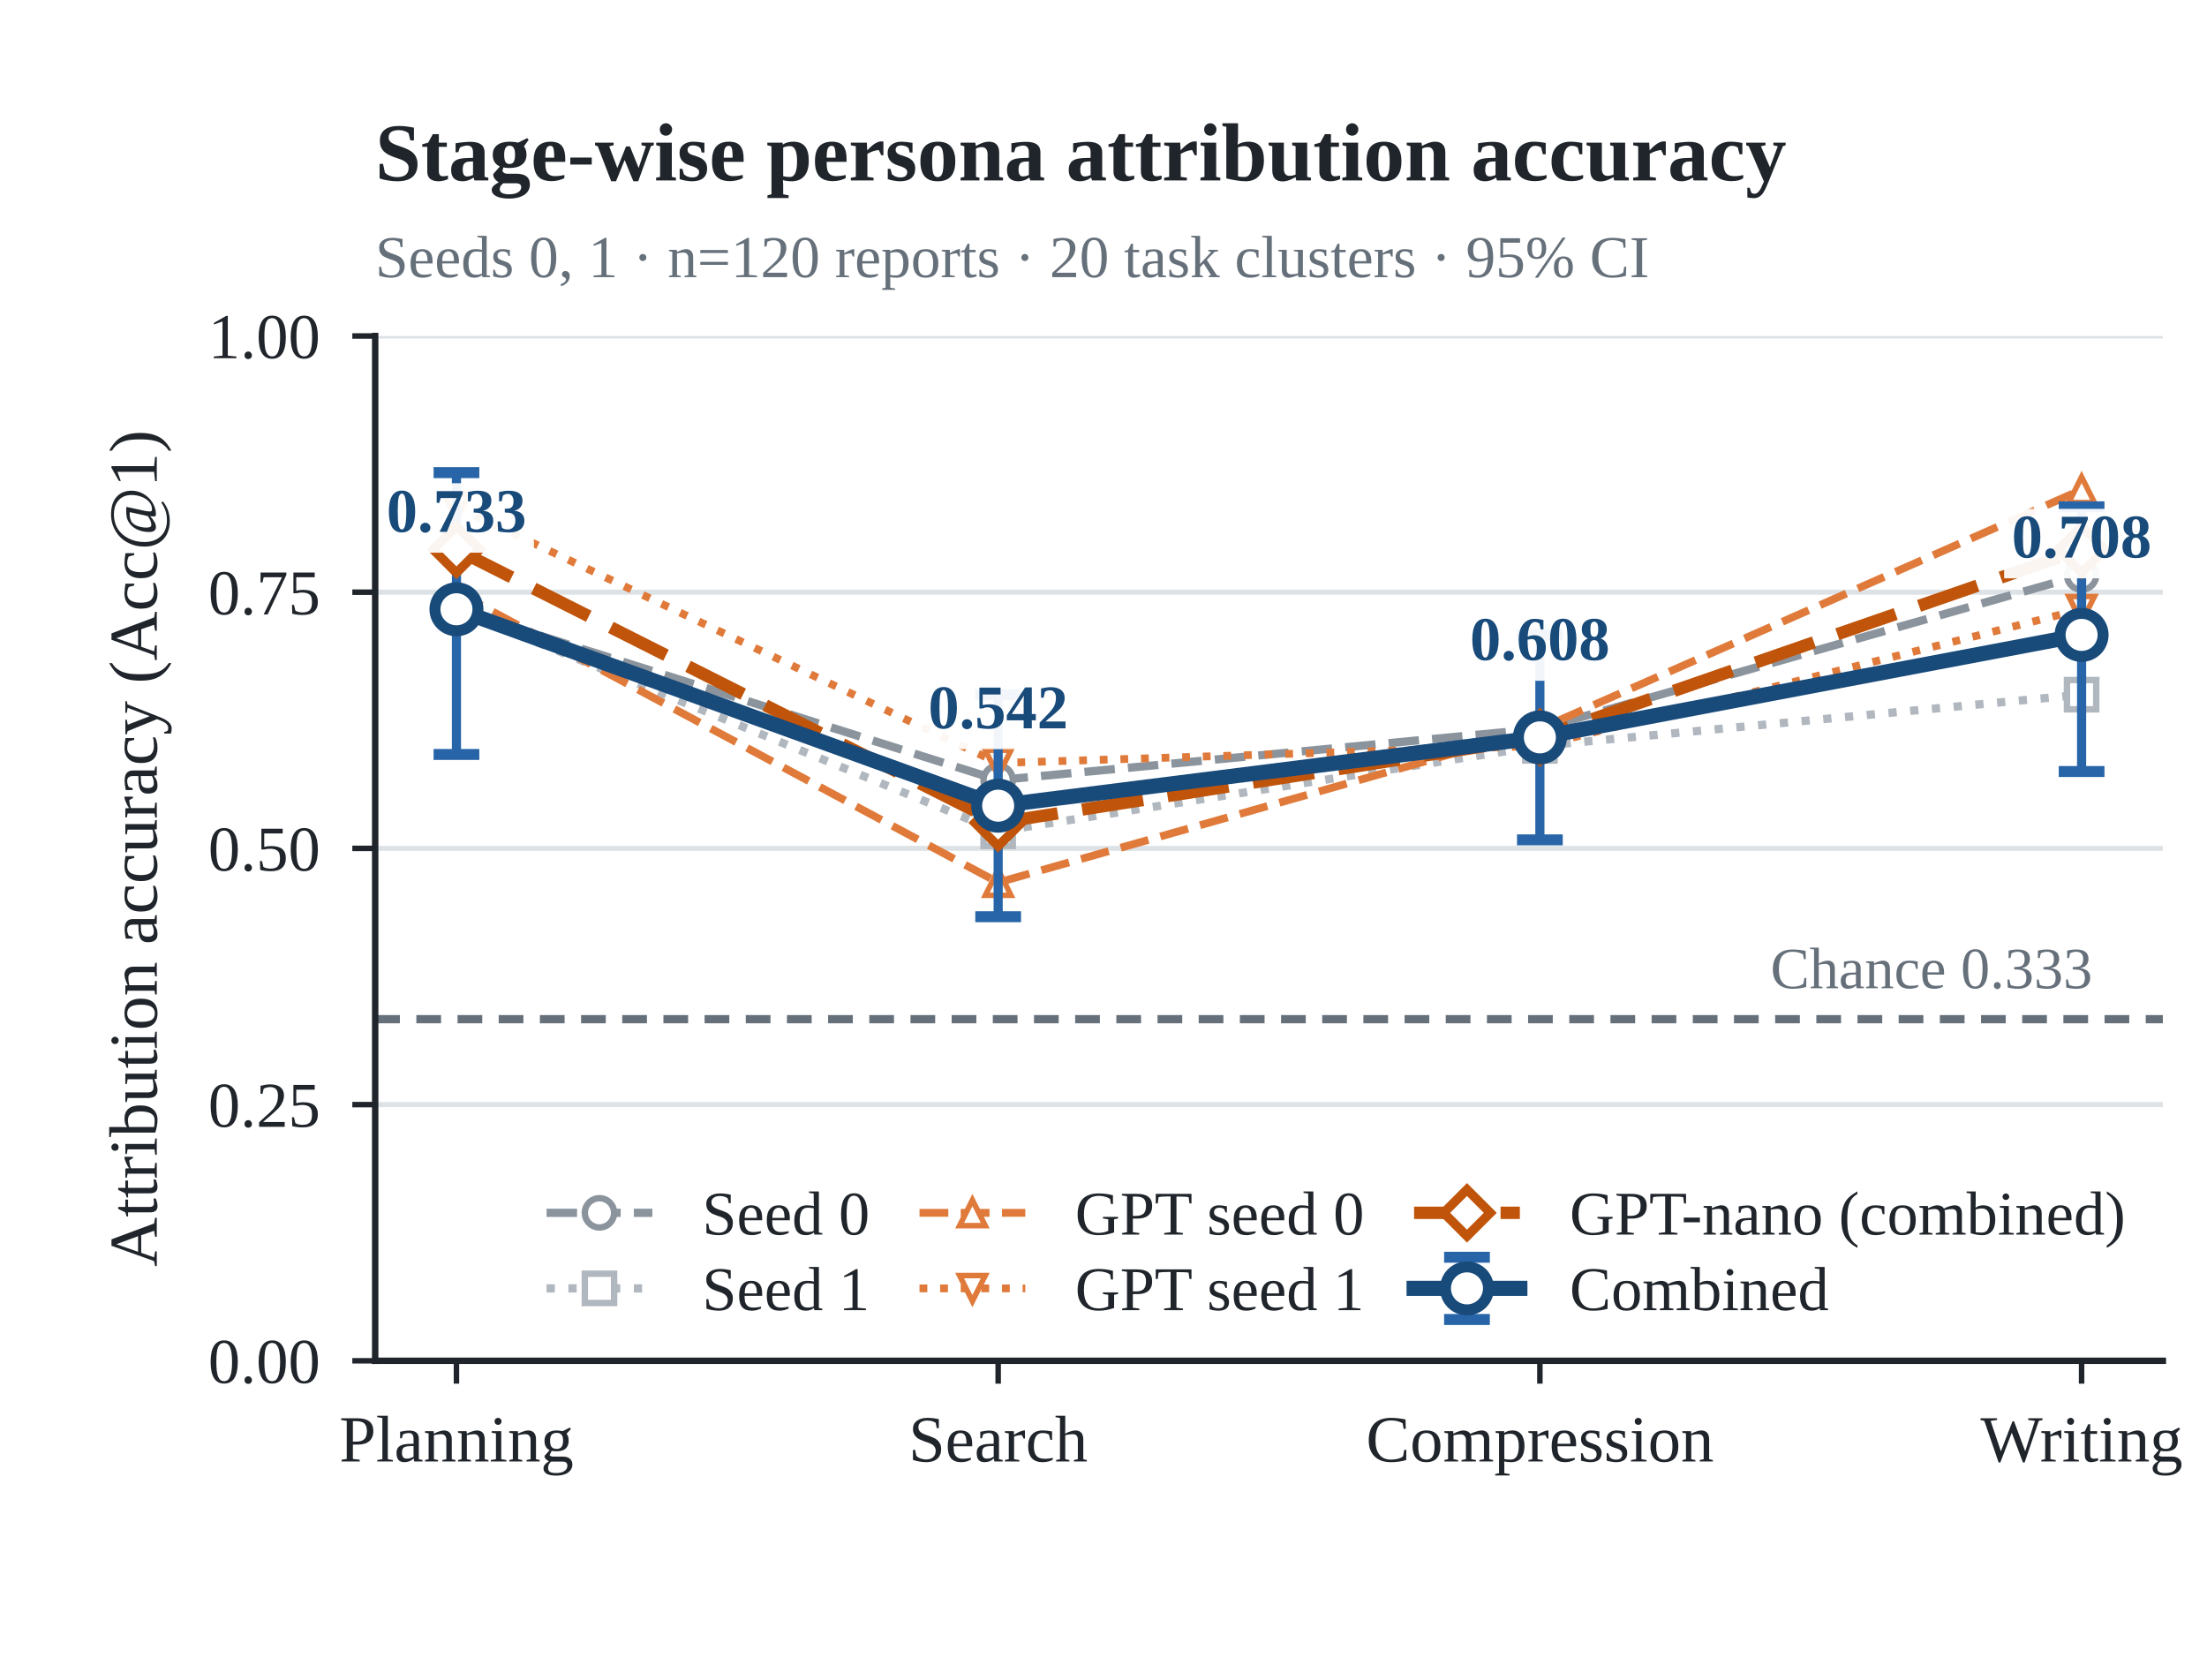
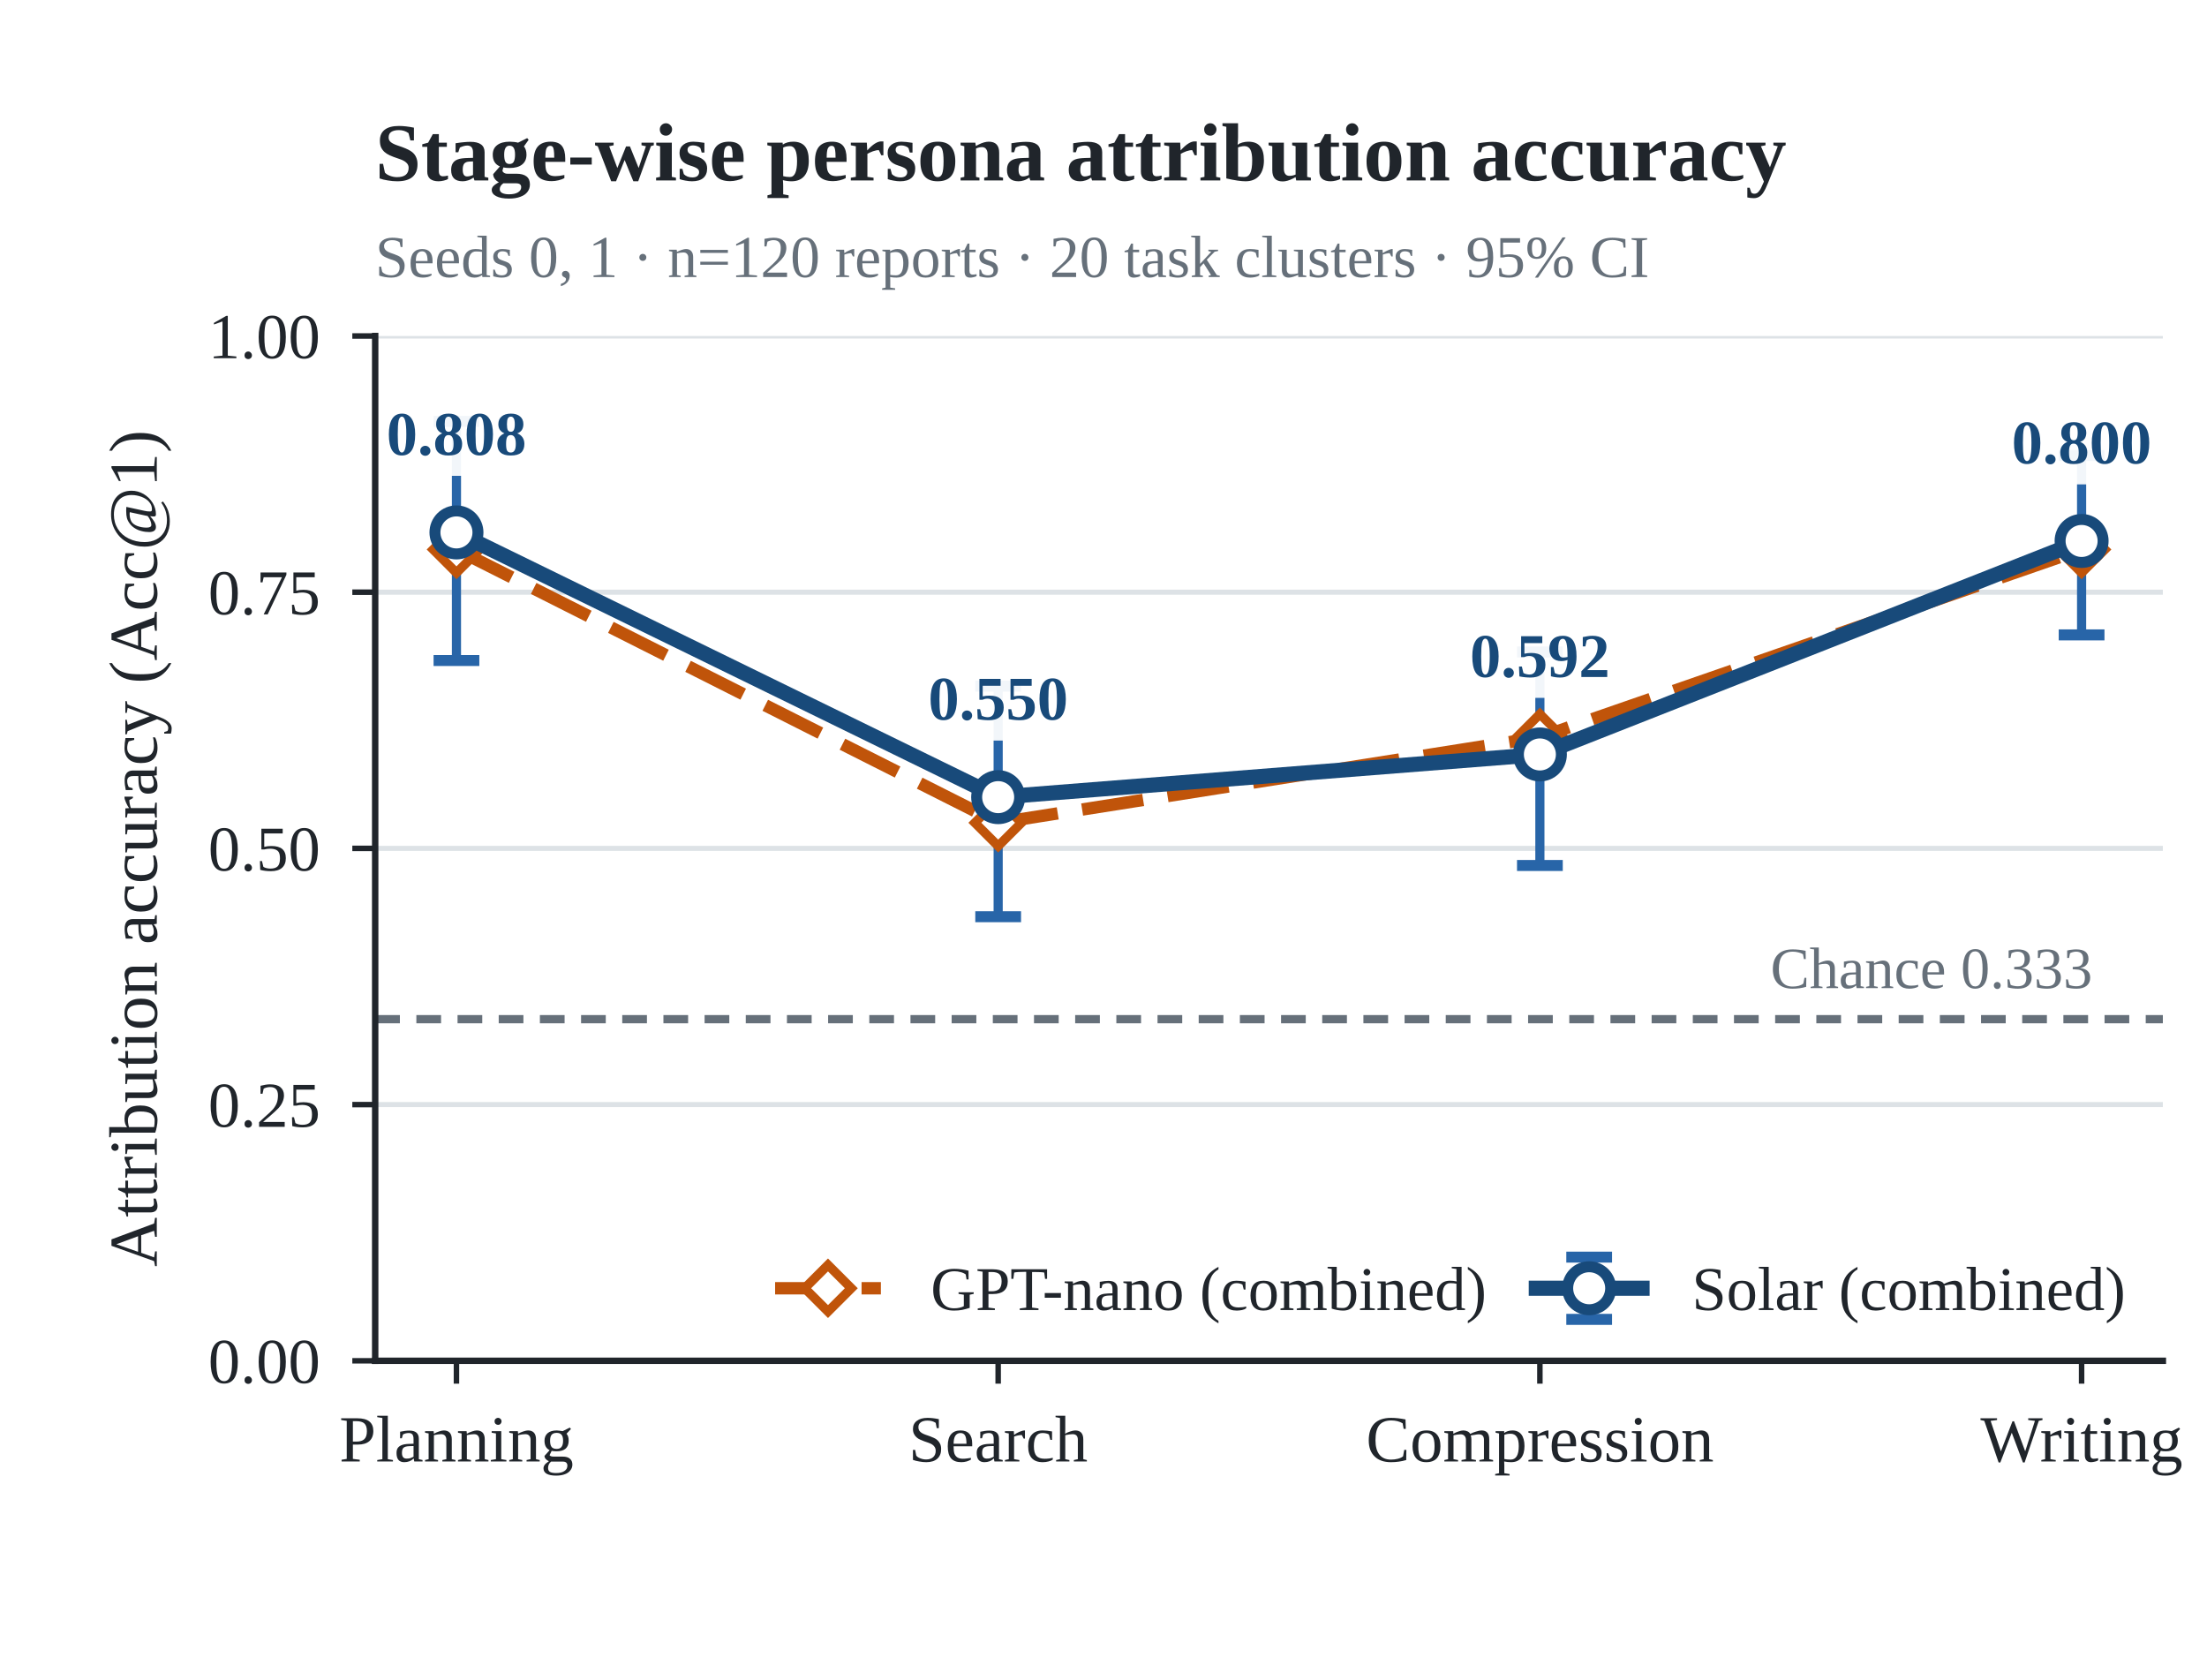
<svg xmlns="http://www.w3.org/2000/svg" xmlns:xlink="http://www.w3.org/1999/xlink" width="241.2pt" height="183.6pt" viewBox="0 0 241.2 183.6" version="1.1">
  <defs>
    <style type="text/css">*{stroke-linejoin: round; stroke-linecap: butt}</style>
  </defs>
  <g id="figure_1">
    <g id="patch_1">
      <path d="M 0 183.6  L 241.2 183.6  L 241.2 0  L 0 0  z " style="fill: #ffffff" />
    </g>
    <g id="axes_1">
      <g id="patch_2">
        <path d="M 41.004 148.716  L 236.376 148.716  L 236.376 36.72  L 41.004 36.72  z " style="fill: #ffffff" />
      </g>
      <g id="line2d_1">
-         <path d="M 41.004 111.384  L 236.376 111.384  " clip-path="url(#p6e309c31b3)" style="fill: none; stroke-dasharray: 2.7,1.8; stroke-dashoffset: 0; stroke: #66707a; stroke-width: 0.9" />
+         <path d="M 41.004 111.384  L 236.376 111.384  " clip-path="url(#pcb1d5e721a)" style="fill: none; stroke-dasharray: 2.7,1.8; stroke-dashoffset: 0; stroke: #66707a; stroke-width: 0.9" />
      </g>
      <g id="matplotlib.axis_1">
        <g id="xtick_1">
          <g id="line2d_2">
            <defs>
-               <path id="m1915ede658" d="M 0 0  L 0 2.5  " style="stroke: #20252b; stroke-width: 0.6" />
+               <path id="m3cfef769de" d="M 0 0  L 0 2.5  " style="stroke: #20252b; stroke-width: 0.6" />
            </defs>
            <g>
-               <use xlink:href="#m1915ede658" x="49.885" y="148.716" style="fill: #20252b; stroke: #20252b; stroke-width: 0.6" />
+               <use xlink:href="#m3cfef769de" x="49.885" y="148.716" style="fill: #20252b; stroke: #20252b; stroke-width: 0.6" />
            </g>
          </g>
          <g id="text_1">
            <text style="font-size: 7.2px; font-family: 'Times New Roman', 'Times', 'DejaVu Serif', serif; text-anchor: middle; fill: #20252b" x="49.885" y="159.715" transform="rotate(-0 49.88455 159.7155)">Planning</text>
          </g>
        </g>
        <g id="xtick_2">
          <g id="line2d_3">
            <g>
-               <use xlink:href="#m1915ede658" x="109.088" y="148.716" style="fill: #20252b; stroke: #20252b; stroke-width: 0.6" />
+               <use xlink:href="#m3cfef769de" x="109.088" y="148.716" style="fill: #20252b; stroke: #20252b; stroke-width: 0.6" />
            </g>
          </g>
          <g id="text_2">
            <text style="font-size: 7.2px; font-family: 'Times New Roman', 'Times', 'DejaVu Serif', serif; text-anchor: middle; fill: #20252b" x="109.088" y="159.715" transform="rotate(-0 109.0882 159.7155)">Search</text>
          </g>
        </g>
        <g id="xtick_3">
          <g id="line2d_4">
            <g>
-               <use xlink:href="#m1915ede658" x="168.292" y="148.716" style="fill: #20252b; stroke: #20252b; stroke-width: 0.6" />
+               <use xlink:href="#m3cfef769de" x="168.292" y="148.716" style="fill: #20252b; stroke: #20252b; stroke-width: 0.6" />
            </g>
          </g>
          <g id="text_3">
            <text style="font-size: 7.2px; font-family: 'Times New Roman', 'Times', 'DejaVu Serif', serif; text-anchor: middle; fill: #20252b" x="168.292" y="159.715" transform="rotate(-0 168.2918 159.7155)">Compression</text>
          </g>
        </g>
        <g id="xtick_4">
          <g id="line2d_5">
            <g>
-               <use xlink:href="#m1915ede658" x="227.495" y="148.716" style="fill: #20252b; stroke: #20252b; stroke-width: 0.6" />
+               <use xlink:href="#m3cfef769de" x="227.495" y="148.716" style="fill: #20252b; stroke: #20252b; stroke-width: 0.6" />
            </g>
          </g>
          <g id="text_4">
            <text style="font-size: 7.2px; font-family: 'Times New Roman', 'Times', 'DejaVu Serif', serif; text-anchor: middle; fill: #20252b" x="227.495" y="159.715" transform="rotate(-0 227.4955 159.7155)">Writing</text>
          </g>
        </g>
      </g>
      <g id="matplotlib.axis_2">
        <g id="ytick_1">
          <g id="line2d_6">
-             <path d="M 41.004 148.716  L 236.376 148.716  " clip-path="url(#p6e309c31b3)" style="fill: none; stroke: #dde2e6; stroke-width: 0.55; stroke-linecap: square" />
+             <path d="M 41.004 148.716  L 236.376 148.716  " clip-path="url(#pcb1d5e721a)" style="fill: none; stroke: #dde2e6; stroke-width: 0.55; stroke-linecap: square" />
          </g>
          <g id="line2d_7">
            <defs>
-               <path id="mf88aa44559" d="M 0 0  L -2.5 0  " style="stroke: #20252b; stroke-width: 0.6" />
+               <path id="mfcb4c72c74" d="M 0 0  L -2.5 0  " style="stroke: #20252b; stroke-width: 0.6" />
            </defs>
            <g>
-               <use xlink:href="#mf88aa44559" x="41.004" y="148.716" style="fill: #20252b; stroke: #20252b; stroke-width: 0.6" />
+               <use xlink:href="#mfcb4c72c74" x="41.004" y="148.716" style="fill: #20252b; stroke: #20252b; stroke-width: 0.6" />
            </g>
          </g>
          <g id="text_5">
-             <text style="font-size: 7px; font-family: 'Times New Roman', 'Times', 'DejaVu Serif', serif; text-anchor: end; fill: #20252b" x="35.004" y="151.146" transform="rotate(-0 35.004 151.1463)">0.00</text>
+             <text style="font-size: 7px; font-family: 'Times New Roman', 'Times', 'DejaVu Serif', serif; text-anchor: end; fill: #20252b" x="35.004" y="151.143" transform="rotate(-0 35.004 151.1428)">0.00</text>
          </g>
        </g>
        <g id="ytick_2">
          <g id="line2d_8">
-             <path d="M 41.004 120.717  L 236.376 120.717  " clip-path="url(#p6e309c31b3)" style="fill: none; stroke: #dde2e6; stroke-width: 0.55; stroke-linecap: square" />
+             <path d="M 41.004 120.717  L 236.376 120.717  " clip-path="url(#pcb1d5e721a)" style="fill: none; stroke: #dde2e6; stroke-width: 0.55; stroke-linecap: square" />
          </g>
          <g id="line2d_9">
            <g>
-               <use xlink:href="#mf88aa44559" x="41.004" y="120.717" style="fill: #20252b; stroke: #20252b; stroke-width: 0.6" />
+               <use xlink:href="#mfcb4c72c74" x="41.004" y="120.717" style="fill: #20252b; stroke: #20252b; stroke-width: 0.6" />
            </g>
          </g>
          <g id="text_6">
-             <text style="font-size: 7px; font-family: 'Times New Roman', 'Times', 'DejaVu Serif', serif; text-anchor: end; fill: #20252b" x="35.004" y="123.147" transform="rotate(-0 35.004 123.1473)">0.25</text>
+             <text style="font-size: 7px; font-family: 'Times New Roman', 'Times', 'DejaVu Serif', serif; text-anchor: end; fill: #20252b" x="35.004" y="123.144" transform="rotate(-0 35.004 123.1438)">0.25</text>
          </g>
        </g>
        <g id="ytick_3">
          <g id="line2d_10">
-             <path d="M 41.004 92.718  L 236.376 92.718  " clip-path="url(#p6e309c31b3)" style="fill: none; stroke: #dde2e6; stroke-width: 0.55; stroke-linecap: square" />
+             <path d="M 41.004 92.718  L 236.376 92.718  " clip-path="url(#pcb1d5e721a)" style="fill: none; stroke: #dde2e6; stroke-width: 0.55; stroke-linecap: square" />
          </g>
          <g id="line2d_11">
            <g>
-               <use xlink:href="#mf88aa44559" x="41.004" y="92.718" style="fill: #20252b; stroke: #20252b; stroke-width: 0.6" />
+               <use xlink:href="#mfcb4c72c74" x="41.004" y="92.718" style="fill: #20252b; stroke: #20252b; stroke-width: 0.6" />
            </g>
          </g>
          <g id="text_7">
-             <text style="font-size: 7px; font-family: 'Times New Roman', 'Times', 'DejaVu Serif', serif; text-anchor: end; fill: #20252b" x="35.004" y="95.148" transform="rotate(-0 35.004 95.14831)">0.50</text>
+             <text style="font-size: 7px; font-family: 'Times New Roman', 'Times', 'DejaVu Serif', serif; text-anchor: end; fill: #20252b" x="35.004" y="95.145" transform="rotate(-0 35.004 95.14476)">0.50</text>
          </g>
        </g>
        <g id="ytick_4">
          <g id="line2d_12">
-             <path d="M 41.004 64.719  L 236.376 64.719  " clip-path="url(#p6e309c31b3)" style="fill: none; stroke: #dde2e6; stroke-width: 0.55; stroke-linecap: square" />
+             <path d="M 41.004 64.719  L 236.376 64.719  " clip-path="url(#pcb1d5e721a)" style="fill: none; stroke: #dde2e6; stroke-width: 0.55; stroke-linecap: square" />
          </g>
          <g id="line2d_13">
            <g>
-               <use xlink:href="#mf88aa44559" x="41.004" y="64.719" style="fill: #20252b; stroke: #20252b; stroke-width: 0.6" />
+               <use xlink:href="#mfcb4c72c74" x="41.004" y="64.719" style="fill: #20252b; stroke: #20252b; stroke-width: 0.6" />
            </g>
          </g>
          <g id="text_8">
-             <text style="font-size: 7px; font-family: 'Times New Roman', 'Times', 'DejaVu Serif', serif; text-anchor: end; fill: #20252b" x="35.004" y="67.149" transform="rotate(-0 35.004 67.14931)">0.75</text>
+             <text style="font-size: 7px; font-family: 'Times New Roman', 'Times', 'DejaVu Serif', serif; text-anchor: end; fill: #20252b" x="35.004" y="67.146" transform="rotate(-0 35.004 67.14576)">0.75</text>
          </g>
        </g>
        <g id="ytick_5">
          <g id="line2d_14">
-             <path d="M 41.004 36.72  L 236.376 36.72  " clip-path="url(#p6e309c31b3)" style="fill: none; stroke: #dde2e6; stroke-width: 0.55; stroke-linecap: square" />
+             <path d="M 41.004 36.72  L 236.376 36.72  " clip-path="url(#pcb1d5e721a)" style="fill: none; stroke: #dde2e6; stroke-width: 0.55; stroke-linecap: square" />
          </g>
          <g id="line2d_15">
            <g>
-               <use xlink:href="#mf88aa44559" x="41.004" y="36.72" style="fill: #20252b; stroke: #20252b; stroke-width: 0.6" />
+               <use xlink:href="#mfcb4c72c74" x="41.004" y="36.72" style="fill: #20252b; stroke: #20252b; stroke-width: 0.6" />
            </g>
          </g>
          <g id="text_9">
-             <text style="font-size: 7px; font-family: 'Times New Roman', 'Times', 'DejaVu Serif', serif; text-anchor: end; fill: #20252b" x="35.004" y="39.15" transform="rotate(-0 35.004 39.15031)">1.00</text>
+             <text style="font-size: 7px; font-family: 'Times New Roman', 'Times', 'DejaVu Serif', serif; text-anchor: end; fill: #20252b" x="35.004" y="39.147" transform="rotate(-0 35.004 39.14676)">1.00</text>
          </g>
        </g>
        <g id="text_10">
-           <text style="font-size: 7.5px; font-family: 'Times New Roman', 'Times', 'DejaVu Serif', serif; text-anchor: middle; fill: #20252b" x="17.136" y="92.718" transform="rotate(-90 17.13564 92.718)">Attribution accuracy (Acc@1)</text>
-         </g>
-       </g>
-       <g id="line2d_16">
-         <path d="M 49.885 66.586  L 109.088 85.252  L 168.292 79.652  L 227.495 62.852  " clip-path="url(#p6e309c31b3)" style="fill: none; stroke-dasharray: 3.33,1.44; stroke-dashoffset: 0; stroke: #8b949d; stroke-width: 0.9" />
-         <defs>
-           <path id="m02daeddc05" d="M 0 1.6  C 0.424 1.6 0.831 1.431 1.131 1.131  C 1.431 0.831 1.6 0.424 1.6 0  C 1.6 -0.424 1.431 -0.831 1.131 -1.131  C 0.831 -1.431 0.424 -1.6 0 -1.6  C -0.424 -1.6 -0.831 -1.431 -1.131 -1.131  C -1.431 -0.831 -1.6 -0.424 -1.6 0  C -1.6 0.424 -1.431 0.831 -1.131 1.131  C -0.831 1.431 -0.424 1.6 0 1.6  z " style="stroke: #8b949d; stroke-width: 0.7" />
-         </defs>
-         <g clip-path="url(#p6e309c31b3)">
-           <use xlink:href="#m02daeddc05" x="49.885" y="66.586" style="fill: #ffffff; stroke: #8b949d; stroke-width: 0.7" />
-           <use xlink:href="#m02daeddc05" x="109.088" y="85.252" style="fill: #ffffff; stroke: #8b949d; stroke-width: 0.7" />
-           <use xlink:href="#m02daeddc05" x="168.292" y="79.652" style="fill: #ffffff; stroke: #8b949d; stroke-width: 0.7" />
-           <use xlink:href="#m02daeddc05" x="227.495" y="62.852" style="fill: #ffffff; stroke: #8b949d; stroke-width: 0.7" />
-         </g>
-       </g>
-       <g id="line2d_17">
-         <path d="M 49.885 66.586  L 109.088 90.851  L 168.292 81.518  L 227.495 75.919  " clip-path="url(#p6e309c31b3)" style="fill: none; stroke-dasharray: 0.9,1.485; stroke-dashoffset: 0; stroke: #b0b7be; stroke-width: 0.9" />
-         <defs>
-           <path id="m1b50f12f45" d="M -1.6 1.6  L 1.6 1.6  L 1.6 -1.6  L -1.6 -1.6  z " style="stroke: #b0b7be; stroke-width: 0.7; stroke-linejoin: miter" />
-         </defs>
-         <g clip-path="url(#p6e309c31b3)">
-           <use xlink:href="#m1b50f12f45" x="49.885" y="66.586" style="fill: #ffffff; stroke: #b0b7be; stroke-width: 0.7; stroke-linejoin: miter" />
-           <use xlink:href="#m1b50f12f45" x="109.088" y="90.851" style="fill: #ffffff; stroke: #b0b7be; stroke-width: 0.7; stroke-linejoin: miter" />
-           <use xlink:href="#m1b50f12f45" x="168.292" y="81.518" style="fill: #ffffff; stroke: #b0b7be; stroke-width: 0.7; stroke-linejoin: miter" />
-           <use xlink:href="#m1b50f12f45" x="227.495" y="75.919" style="fill: #ffffff; stroke: #b0b7be; stroke-width: 0.7; stroke-linejoin: miter" />
+           <text style="font-size: 7.5px; font-family: 'Times New Roman', 'Times', 'DejaVu Serif', serif; text-anchor: middle; fill: #20252b" x="17.135" y="92.718" transform="rotate(-90 17.13535 92.718)">Attribution accuracy (Acc@1)</text>
        </g>
      </g>
      <g id="patch_3">
        <path d="M 41.004 148.716  L 41.004 36.72  " style="fill: none; stroke: #20252b; stroke-width: 0.7; stroke-linejoin: miter; stroke-linecap: square" />
      </g>
      <g id="patch_4">
        <path d="M 41.004 148.716  L 236.376 148.716  " style="fill: none; stroke: #20252b; stroke-width: 0.7; stroke-linejoin: miter; stroke-linecap: square" />
      </g>
-       <g id="line2d_18">
-         <path d="M 49.885 64.719  L 109.088 96.447  L 168.292 79.648  L 227.495 53.519  " clip-path="url(#p6e309c31b3)" style="fill: none; stroke-dasharray: 3.145,1.36; stroke-dashoffset: 0; stroke: #e07a3a; stroke-width: 0.85" />
-         <defs>
-           <path id="m9ca23701e1" d="M 0 -1.4  L -1.4 1.4  L 1.4 1.4  z " style="stroke: #e07a3a; stroke-width: 0.6; stroke-linejoin: miter" />
-         </defs>
-         <g clip-path="url(#p6e309c31b3)">
-           <use xlink:href="#m9ca23701e1" x="49.885" y="64.719" style="fill: #ffffff; stroke: #e07a3a; stroke-width: 0.6; stroke-linejoin: miter" />
-           <use xlink:href="#m9ca23701e1" x="109.088" y="96.447" style="fill: #ffffff; stroke: #e07a3a; stroke-width: 0.6; stroke-linejoin: miter" />
-           <use xlink:href="#m9ca23701e1" x="168.292" y="79.648" style="fill: #ffffff; stroke: #e07a3a; stroke-width: 0.6; stroke-linejoin: miter" />
-           <use xlink:href="#m9ca23701e1" x="227.495" y="53.519" style="fill: #ffffff; stroke: #e07a3a; stroke-width: 0.6; stroke-linejoin: miter" />
-         </g>
-       </g>
-       <g id="line2d_19">
-         <path d="M 49.885 55.39  L 109.088 83.389  L 168.292 81.518  L 227.495 66.589  " clip-path="url(#p6e309c31b3)" style="fill: none; stroke-dasharray: 0.85,1.403; stroke-dashoffset: 0; stroke: #e07a3a; stroke-width: 0.85" />
-         <defs>
-           <path id="md485c3eab5" d="M -0 1.4  L 1.4 -1.4  L -1.4 -1.4  z " style="stroke: #e07a3a; stroke-width: 0.6; stroke-linejoin: miter" />
-         </defs>
-         <g clip-path="url(#p6e309c31b3)">
-           <use xlink:href="#md485c3eab5" x="49.885" y="55.39" style="fill: #ffffff; stroke: #e07a3a; stroke-width: 0.6; stroke-linejoin: miter" />
-           <use xlink:href="#md485c3eab5" x="109.088" y="83.389" style="fill: #ffffff; stroke: #e07a3a; stroke-width: 0.6; stroke-linejoin: miter" />
-           <use xlink:href="#md485c3eab5" x="168.292" y="81.518" style="fill: #ffffff; stroke: #e07a3a; stroke-width: 0.6; stroke-linejoin: miter" />
-           <use xlink:href="#md485c3eab5" x="227.495" y="66.589" style="fill: #ffffff; stroke: #e07a3a; stroke-width: 0.6; stroke-linejoin: miter" />
-         </g>
-       </g>
      <g id="text_11">
-         <text style="font-size: 6.4px; font-family: 'Times New Roman', 'Times', 'DejaVu Serif', serif; text-anchor: end; fill: #66707a" x="228.68" y="107.999" transform="rotate(-0 228.6795 107.9991)">Chance 0.333</text>
+         <text style="font-size: 6.4px; font-family: 'Times New Roman', 'Times', 'DejaVu Serif', serif; text-anchor: end; fill: #66707a" x="228.68" y="107.987" transform="rotate(-0 228.6795 107.9868)">Chance 0.333</text>
      </g>
      <g id="text_12">
-         <text style="font-size: 6.5px; font-family: 'Times New Roman', 'Times', 'DejaVu Serif', serif; text-anchor: start; fill: #66707a" x="41.004" y="30.29" transform="rotate(-0 41.004 30.28979)">Seeds 0, 1 · n=120 reports · 20 task clusters · 95% CI</text>
+         <text style="font-size: 6.5px; font-family: 'Times New Roman', 'Times', 'DejaVu Serif', serif; text-anchor: start; fill: #66707a" x="41.004" y="30.277" transform="rotate(-0 41.004 30.27735)">Seeds 0, 1 · n=120 reports · 20 task clusters · 95% CI</text>
      </g>
      <g id="text_13">
        <text style="font-weight: 700; font-size: 9px; font-family: 'Times New Roman', 'Times', 'DejaVu Serif', serif; text-anchor: start; fill: #20252b" x="41.004" y="19.72" transform="rotate(-0 41.004 19.72)">Stage-wise persona attribution accuracy</text>
      </g>
      <g id="LineCollection_1">
-         <path d="M 49.885 82.452  L 49.885 51.653  " clip-path="url(#p6e309c31b3)" style="fill: none; stroke: #2865a8" />
-         <path d="M 109.088 100.184  L 109.088 75.919  " clip-path="url(#p6e309c31b3)" style="fill: none; stroke: #2865a8" />
-         <path d="M 168.292 91.785  L 168.292 69.386  " clip-path="url(#p6e309c31b3)" style="fill: none; stroke: #2865a8" />
-         <path d="M 227.495 84.318  L 227.495 55.386  " clip-path="url(#p6e309c31b3)" style="fill: none; stroke: #2865a8" />
-       </g>
-       <g id="line2d_20">
+         <path d="M 49.885 72.185  L 49.885 46.053  " clip-path="url(#pcb1d5e721a)" style="fill: none; stroke: #2865a8" />
+         <path d="M 109.088 100.184  L 109.088 74.985  " clip-path="url(#pcb1d5e721a)" style="fill: none; stroke: #2865a8" />
+         <path d="M 168.292 94.585  L 168.292 71.252  " clip-path="url(#pcb1d5e721a)" style="fill: none; stroke: #2865a8" />
+         <path d="M 227.495 69.386  L 227.495 49.786  " clip-path="url(#pcb1d5e721a)" style="fill: none; stroke: #2865a8" />
+       </g>
+       <g id="line2d_16">
        <defs>
-           <path id="mcdbfcf0e27" d="M 2.5 0  L -2.5 -0  " style="stroke: #2865a8; stroke-width: 1.2" />
+           <path id="m697df3e177" d="M 2.5 0  L -2.5 -0  " style="stroke: #2865a8; stroke-width: 1.2" />
        </defs>
-         <g clip-path="url(#p6e309c31b3)">
-           <use xlink:href="#mcdbfcf0e27" x="49.885" y="82.452" style="fill: #184a7a; stroke: #2865a8; stroke-width: 1.2" />
-           <use xlink:href="#mcdbfcf0e27" x="109.088" y="100.184" style="fill: #184a7a; stroke: #2865a8; stroke-width: 1.2" />
-           <use xlink:href="#mcdbfcf0e27" x="168.292" y="91.785" style="fill: #184a7a; stroke: #2865a8; stroke-width: 1.2" />
-           <use xlink:href="#mcdbfcf0e27" x="227.495" y="84.318" style="fill: #184a7a; stroke: #2865a8; stroke-width: 1.2" />
-         </g>
-       </g>
-       <g id="line2d_21">
-         <g clip-path="url(#p6e309c31b3)">
-           <use xlink:href="#mcdbfcf0e27" x="49.885" y="51.653" style="fill: #184a7a; stroke: #2865a8; stroke-width: 1.2" />
-           <use xlink:href="#mcdbfcf0e27" x="109.088" y="75.919" style="fill: #184a7a; stroke: #2865a8; stroke-width: 1.2" />
-           <use xlink:href="#mcdbfcf0e27" x="168.292" y="69.386" style="fill: #184a7a; stroke: #2865a8; stroke-width: 1.2" />
-           <use xlink:href="#mcdbfcf0e27" x="227.495" y="55.386" style="fill: #184a7a; stroke: #2865a8; stroke-width: 1.2" />
-         </g>
-       </g>
-       <g id="line2d_22">
-         <path d="M 49.885 60.054  L 109.088 89.918  L 168.292 80.583  L 227.495 60.054  " clip-path="url(#p6e309c31b3)" style="fill: none; stroke-dasharray: 6.75,2.7; stroke-dashoffset: 0; stroke: #c0540a; stroke-width: 1.35" />
+         <g clip-path="url(#pcb1d5e721a)">
+           <use xlink:href="#m697df3e177" x="49.885" y="72.185" style="fill: #184a7a; stroke: #2865a8; stroke-width: 1.2" />
+           <use xlink:href="#m697df3e177" x="109.088" y="100.184" style="fill: #184a7a; stroke: #2865a8; stroke-width: 1.2" />
+           <use xlink:href="#m697df3e177" x="168.292" y="94.585" style="fill: #184a7a; stroke: #2865a8; stroke-width: 1.2" />
+           <use xlink:href="#m697df3e177" x="227.495" y="69.386" style="fill: #184a7a; stroke: #2865a8; stroke-width: 1.2" />
+         </g>
+       </g>
+       <g id="line2d_17">
+         <g clip-path="url(#pcb1d5e721a)">
+           <use xlink:href="#m697df3e177" x="49.885" y="46.053" style="fill: #184a7a; stroke: #2865a8; stroke-width: 1.2" />
+           <use xlink:href="#m697df3e177" x="109.088" y="74.985" style="fill: #184a7a; stroke: #2865a8; stroke-width: 1.2" />
+           <use xlink:href="#m697df3e177" x="168.292" y="71.252" style="fill: #184a7a; stroke: #2865a8; stroke-width: 1.2" />
+           <use xlink:href="#m697df3e177" x="227.495" y="49.786" style="fill: #184a7a; stroke: #2865a8; stroke-width: 1.2" />
+         </g>
+       </g>
+       <g id="line2d_18">
+         <path d="M 49.885 60.054  L 109.088 89.918  L 168.292 80.583  L 227.495 60.054  " clip-path="url(#pcb1d5e721a)" style="fill: none; stroke-dasharray: 6.75,2.7; stroke-dashoffset: 0; stroke: #c0540a; stroke-width: 1.35" />
        <defs>
-           <path id="m7ce3ace11e" d="M -0 2.546  L 2.546 0  L 0 -2.546  L -2.546 -0  z " style="stroke: #c0540a; stroke-linejoin: miter" />
+           <path id="m8ca946dc69" d="M -0 2.546  L 2.546 0  L 0 -2.546  L -2.546 -0  z " style="stroke: #c0540a; stroke-linejoin: miter" />
        </defs>
-         <g clip-path="url(#p6e309c31b3)">
-           <use xlink:href="#m7ce3ace11e" x="49.885" y="60.054" style="fill: #ffffff; stroke: #c0540a; stroke-linejoin: miter" />
-           <use xlink:href="#m7ce3ace11e" x="109.088" y="89.918" style="fill: #ffffff; stroke: #c0540a; stroke-linejoin: miter" />
-           <use xlink:href="#m7ce3ace11e" x="168.292" y="80.583" style="fill: #ffffff; stroke: #c0540a; stroke-linejoin: miter" />
-           <use xlink:href="#m7ce3ace11e" x="227.495" y="60.054" style="fill: #ffffff; stroke: #c0540a; stroke-linejoin: miter" />
-         </g>
-       </g>
-       <g id="line2d_23">
-         <path d="M 49.885 66.586  L 109.088 88.051  L 168.292 80.585  L 227.495 69.386  " clip-path="url(#p6e309c31b3)" style="fill: none; stroke: #184a7a; stroke-width: 1.65; stroke-linecap: square" />
+         <g clip-path="url(#pcb1d5e721a)">
+           <use xlink:href="#m8ca946dc69" x="49.885" y="60.054" style="fill: #ffffff; stroke: #c0540a; stroke-linejoin: miter" />
+           <use xlink:href="#m8ca946dc69" x="109.088" y="89.918" style="fill: #ffffff; stroke: #c0540a; stroke-linejoin: miter" />
+           <use xlink:href="#m8ca946dc69" x="168.292" y="80.583" style="fill: #ffffff; stroke: #c0540a; stroke-linejoin: miter" />
+           <use xlink:href="#m8ca946dc69" x="227.495" y="60.054" style="fill: #ffffff; stroke: #c0540a; stroke-linejoin: miter" />
+         </g>
+       </g>
+       <g id="line2d_19">
+         <path d="M 49.885 58.186  L 109.088 87.118  L 168.292 82.452  L 227.495 59.119  " clip-path="url(#pcb1d5e721a)" style="fill: none; stroke: #184a7a; stroke-width: 1.65; stroke-linecap: square" />
        <defs>
-           <path id="m712735af72" d="M 0 2.35  C 0.623 2.35 1.221 2.102 1.662 1.662  C 2.102 1.221 2.35 0.623 2.35 0  C 2.35 -0.623 2.102 -1.221 1.662 -1.662  C 1.221 -2.102 0.623 -2.35 0 -2.35  C -0.623 -2.35 -1.221 -2.102 -1.662 -1.662  C -2.102 -1.221 -2.35 -0.623 -2.35 0  C -2.35 0.623 -2.102 1.221 -1.662 1.662  C -1.221 2.102 -0.623 2.35 0 2.35  z " style="stroke: #184a7a; stroke-width: 1.2" />
+           <path id="mc25bf24691" d="M 0 2.35  C 0.623 2.35 1.221 2.102 1.662 1.662  C 2.102 1.221 2.35 0.623 2.35 0  C 2.35 -0.623 2.102 -1.221 1.662 -1.662  C 1.221 -2.102 0.623 -2.35 0 -2.35  C -0.623 -2.35 -1.221 -2.102 -1.662 -1.662  C -2.102 -1.221 -2.35 -0.623 -2.35 0  C -2.35 0.623 -2.102 1.221 -1.662 1.662  C -1.221 2.102 -0.623 2.35 0 2.35  z " style="stroke: #184a7a; stroke-width: 1.2" />
        </defs>
-         <g clip-path="url(#p6e309c31b3)">
-           <use xlink:href="#m712735af72" x="49.885" y="66.586" style="fill: #ffffff; stroke: #184a7a; stroke-width: 1.2" />
-           <use xlink:href="#m712735af72" x="109.088" y="88.051" style="fill: #ffffff; stroke: #184a7a; stroke-width: 1.2" />
-           <use xlink:href="#m712735af72" x="168.292" y="80.585" style="fill: #ffffff; stroke: #184a7a; stroke-width: 1.2" />
-           <use xlink:href="#m712735af72" x="227.495" y="69.386" style="fill: #ffffff; stroke: #184a7a; stroke-width: 1.2" />
+         <g clip-path="url(#pcb1d5e721a)">
+           <use xlink:href="#mc25bf24691" x="49.885" y="58.186" style="fill: #ffffff; stroke: #184a7a; stroke-width: 1.2" />
+           <use xlink:href="#mc25bf24691" x="109.088" y="87.118" style="fill: #ffffff; stroke: #184a7a; stroke-width: 1.2" />
+           <use xlink:href="#mc25bf24691" x="168.292" y="82.452" style="fill: #ffffff; stroke: #184a7a; stroke-width: 1.2" />
+           <use xlink:href="#mc25bf24691" x="227.495" y="59.119" style="fill: #ffffff; stroke: #184a7a; stroke-width: 1.2" />
        </g>
      </g>
      <g id="legend_1">
+         <g id="line2d_20">
+           <path d="M 84.71 140.788  L 90.49 140.788  L 96.27 140.788  " style="fill: none; stroke-dasharray: 6.75,2.7; stroke-dashoffset: 0; stroke: #c0540a; stroke-width: 1.35" />
+           <g>
+             <use xlink:href="#m8ca946dc69" x="90.49" y="140.788" style="fill: #ffffff; stroke: #c0540a; stroke-linejoin: miter" />
+           </g>
+         </g>
+         <g id="text_14">
+           <text style="font-size: 6.8px; font-family: 'Times New Roman', 'Times', 'DejaVu Serif', serif; text-anchor: start; fill: #20252b" x="101.71" y="143.168" transform="rotate(-0 101.7105 143.1684)">GPT-nano (combined)</text>
+         </g>
+         <g id="LineCollection_2">
+           <path d="M 173.679 144.188  L 173.679 137.388  " style="fill: none; stroke: #2865a8" />
+         </g>
+         <g id="line2d_21">
+           <g>
+             <use xlink:href="#m697df3e177" x="173.679" y="144.188" style="fill: #184a7a; stroke: #2865a8; stroke-width: 1.2" />
+           </g>
+         </g>
+         <g id="line2d_22">
+           <g>
+             <use xlink:href="#m697df3e177" x="173.679" y="137.388" style="fill: #184a7a; stroke: #2865a8; stroke-width: 1.2" />
+           </g>
+         </g>
+         <g id="line2d_23">
+           <path d="M 167.899 140.788  L 179.459 140.788  " style="fill: none; stroke: #184a7a; stroke-width: 1.65; stroke-linecap: square" />
+         </g>
        <g id="line2d_24">
-           <path d="M 59.735 132.547  L 65.515 132.547  L 71.295 132.547  " style="fill: none; stroke-dasharray: 3.33,1.44; stroke-dashoffset: 0; stroke: #8b949d; stroke-width: 0.9" />
-           <g>
-             <use xlink:href="#m02daeddc05" x="65.515" y="132.547" style="fill: #ffffff; stroke: #8b949d; stroke-width: 0.7" />
-           </g>
-         </g>
-         <g id="text_14">
-           <text style="font-size: 6.8px; font-family: 'Times New Roman', 'Times', 'DejaVu Serif', serif; text-anchor: start; fill: #20252b" x="76.735" y="134.927" transform="rotate(-0 76.73538 134.9269)">Seed 0</text>
-         </g>
-         <g id="line2d_25">
-           <path d="M 59.735 140.801  L 65.515 140.801  L 71.295 140.801  " style="fill: none; stroke-dasharray: 0.9,1.485; stroke-dashoffset: 0; stroke: #b0b7be; stroke-width: 0.9" />
-           <g>
-             <use xlink:href="#m1b50f12f45" x="65.515" y="140.801" style="fill: #ffffff; stroke: #b0b7be; stroke-width: 0.7; stroke-linejoin: miter" />
+           <g>
+             <use xlink:href="#mc25bf24691" x="173.679" y="140.788" style="fill: #ffffff; stroke: #184a7a; stroke-width: 1.2" />
          </g>
        </g>
        <g id="text_15">
-           <text style="font-size: 6.8px; font-family: 'Times New Roman', 'Times', 'DejaVu Serif', serif; text-anchor: start; fill: #20252b" x="76.735" y="143.181" transform="rotate(-0 76.73538 143.1814)">Seed 1</text>
-         </g>
-         <g id="line2d_26">
-           <path d="M 100.494 132.547  L 106.274 132.547  L 112.054 132.547  " style="fill: none; stroke-dasharray: 3.145,1.36; stroke-dashoffset: 0; stroke: #e07a3a; stroke-width: 0.85" />
-           <g>
-             <use xlink:href="#m9ca23701e1" x="106.274" y="132.547" style="fill: #ffffff; stroke: #e07a3a; stroke-width: 0.6; stroke-linejoin: miter" />
-           </g>
-         </g>
-         <g id="text_16">
-           <text style="font-size: 6.8px; font-family: 'Times New Roman', 'Times', 'DejaVu Serif', serif; text-anchor: start; fill: #20252b" x="117.494" y="134.927" transform="rotate(-0 117.4939 134.9269)">GPT seed 0</text>
-         </g>
-         <g id="line2d_27">
-           <path d="M 100.494 140.801  L 106.274 140.801  L 112.054 140.801  " style="fill: none; stroke-dasharray: 0.85,1.403; stroke-dashoffset: 0; stroke: #e07a3a; stroke-width: 0.85" />
-           <g>
-             <use xlink:href="#md485c3eab5" x="106.274" y="140.801" style="fill: #ffffff; stroke: #e07a3a; stroke-width: 0.6; stroke-linejoin: miter" />
-           </g>
-         </g>
-         <g id="text_17">
-           <text style="font-size: 6.8px; font-family: 'Times New Roman', 'Times', 'DejaVu Serif', serif; text-anchor: start; fill: #20252b" x="117.494" y="143.181" transform="rotate(-0 117.4939 143.1814)">GPT seed 1</text>
-         </g>
-         <g id="line2d_28">
-           <path d="M 154.544 132.547  L 160.324 132.547  L 166.104 132.547  " style="fill: none; stroke-dasharray: 6.75,2.7; stroke-dashoffset: 0; stroke: #c0540a; stroke-width: 1.35" />
-           <g>
-             <use xlink:href="#m7ce3ace11e" x="160.324" y="132.547" style="fill: #ffffff; stroke: #c0540a; stroke-linejoin: miter" />
-           </g>
-         </g>
-         <g id="text_18">
-           <text style="font-size: 6.8px; font-family: 'Times New Roman', 'Times', 'DejaVu Serif', serif; text-anchor: start; fill: #20252b" x="171.544" y="134.927" transform="rotate(-0 171.5444 134.9269)">GPT-nano (combined)</text>
-         </g>
-         <g id="LineCollection_2">
-           <path d="M 160.324 144.201  L 160.324 137.401  " style="fill: none; stroke: #2865a8" />
-         </g>
-         <g id="line2d_29">
-           <g>
-             <use xlink:href="#mcdbfcf0e27" x="160.324" y="144.201" style="fill: #184a7a; stroke: #2865a8; stroke-width: 1.2" />
-           </g>
-         </g>
-         <g id="line2d_30">
-           <g>
-             <use xlink:href="#mcdbfcf0e27" x="160.324" y="137.401" style="fill: #184a7a; stroke: #2865a8; stroke-width: 1.2" />
-           </g>
-         </g>
-         <g id="line2d_31">
-           <path d="M 154.544 140.801  L 166.104 140.801  " style="fill: none; stroke: #184a7a; stroke-width: 1.65; stroke-linecap: square" />
-         </g>
-         <g id="line2d_32">
-           <g>
-             <use xlink:href="#m712735af72" x="160.324" y="140.801" style="fill: #ffffff; stroke: #184a7a; stroke-width: 1.2" />
-           </g>
-         </g>
-         <g id="text_19">
-           <text style="font-size: 6.8px; font-family: 'Times New Roman', 'Times', 'DejaVu Serif', serif; text-anchor: start; fill: #20252b" x="171.544" y="143.181" transform="rotate(-0 171.5444 143.1814)">Combined</text>
-         </g>
-       </g>
-       <g id="text_20">
+           <text style="font-size: 6.8px; font-family: 'Times New Roman', 'Times', 'DejaVu Serif', serif; text-anchor: start; fill: #20252b" x="184.899" y="143.168" transform="rotate(-0 184.8989 143.1684)">Solar (combined)</text>
+         </g>
+       </g>
+       <g id="text_16">
        <g id="patch_5">
-           <path d="M 41.419 60.402  L 58.351 60.402  L 58.351 52.812  L 41.419 52.812  z " style="fill: #ffffff; opacity: 0.94" />
-         </g>
-         <text style="font-weight: 700; font-size: 6.8px; font-family: 'Times New Roman', 'Times', 'DejaVu Serif', serif; text-anchor: middle; fill: #184a7a" x="49.885" y="58.131" transform="rotate(-0 49.88455 58.13108)">0.733</text>
-       </g>
-       <g id="text_21">
+           <path d="M 41.419 52.002  L 58.351 52.002  L 58.351 44.297  L 41.419 44.297  z " style="fill: #ffffff; opacity: 0.94" />
+         </g>
+         <text style="font-weight: 700; font-size: 6.8px; font-family: 'Times New Roman', 'Times', 'DejaVu Serif', serif; text-anchor: middle; fill: #184a7a" x="49.885" y="49.718" transform="rotate(-0 49.88455 49.71836)">0.808</text>
+       </g>
+       <g id="text_17">
        <g id="patch_6">
-           <path d="M 100.622 81.867  L 117.554 81.867  L 117.554 74.278  L 100.622 74.278  z " style="fill: #ffffff; opacity: 0.94" />
-         </g>
-         <text style="font-weight: 700; font-size: 6.8px; font-family: 'Times New Roman', 'Times', 'DejaVu Serif', serif; text-anchor: middle; fill: #184a7a" x="109.088" y="79.597" transform="rotate(-0 109.0882 79.5969)">0.542</text>
-       </g>
-       <g id="text_22">
+           <path d="M 100.622 80.934  L 117.554 80.934  L 117.554 73.229  L 100.622 73.229  z " style="fill: #ffffff; opacity: 0.94" />
+         </g>
+         <text style="font-weight: 700; font-size: 6.8px; font-family: 'Times New Roman', 'Times', 'DejaVu Serif', serif; text-anchor: middle; fill: #184a7a" x="109.088" y="78.651" transform="rotate(-0 109.0882 78.65062)">0.550</text>
+       </g>
+       <g id="text_18">
        <g id="patch_7">
-           <path d="M 159.826 74.401  L 176.758 74.401  L 176.758 66.812  L 159.826 66.812  z " style="fill: #ffffff; opacity: 0.94" />
-         </g>
-         <text style="font-weight: 700; font-size: 6.8px; font-family: 'Times New Roman', 'Times', 'DejaVu Serif', serif; text-anchor: middle; fill: #184a7a" x="168.292" y="72.131" transform="rotate(-0 168.2918 72.13057)">0.608</text>
-       </g>
-       <g id="text_23">
+           <path d="M 159.826 76.268  L 176.758 76.268  L 176.758 68.563  L 159.826 68.563  z " style="fill: #ffffff; opacity: 0.94" />
+         </g>
+         <text style="font-weight: 700; font-size: 6.8px; font-family: 'Times New Roman', 'Times', 'DejaVu Serif', serif; text-anchor: middle; fill: #184a7a" x="168.292" y="73.984" transform="rotate(-0 168.2918 73.98408)">0.592</text>
+       </g>
+       <g id="text_19">
        <g id="patch_8">
-           <path d="M 219.029 63.202  L 235.961 63.202  L 235.961 55.612  L 219.029 55.612  z " style="fill: #ffffff; opacity: 0.94" />
-         </g>
-         <text style="font-weight: 700; font-size: 6.8px; font-family: 'Times New Roman', 'Times', 'DejaVu Serif', serif; text-anchor: middle; fill: #184a7a" x="227.495" y="60.931" transform="rotate(-0 227.4955 60.93097)">0.708</text>
+           <path d="M 219.029 52.935  L 235.961 52.935  L 235.961 45.23  L 219.029 45.23  z " style="fill: #ffffff; opacity: 0.94" />
+         </g>
+         <text style="font-weight: 700; font-size: 6.8px; font-family: 'Times New Roman', 'Times', 'DejaVu Serif', serif; text-anchor: middle; fill: #184a7a" x="227.495" y="50.652" transform="rotate(-0 227.4955 50.65162)">0.800</text>
      </g>
    </g>
  </g>
  <defs>
-     <clipPath id="p6e309c31b3">
+     <clipPath id="pcb1d5e721a">
      <rect x="41.004" y="36.72" width="195.372" height="111.996" />
    </clipPath>
  </defs>
</svg>
